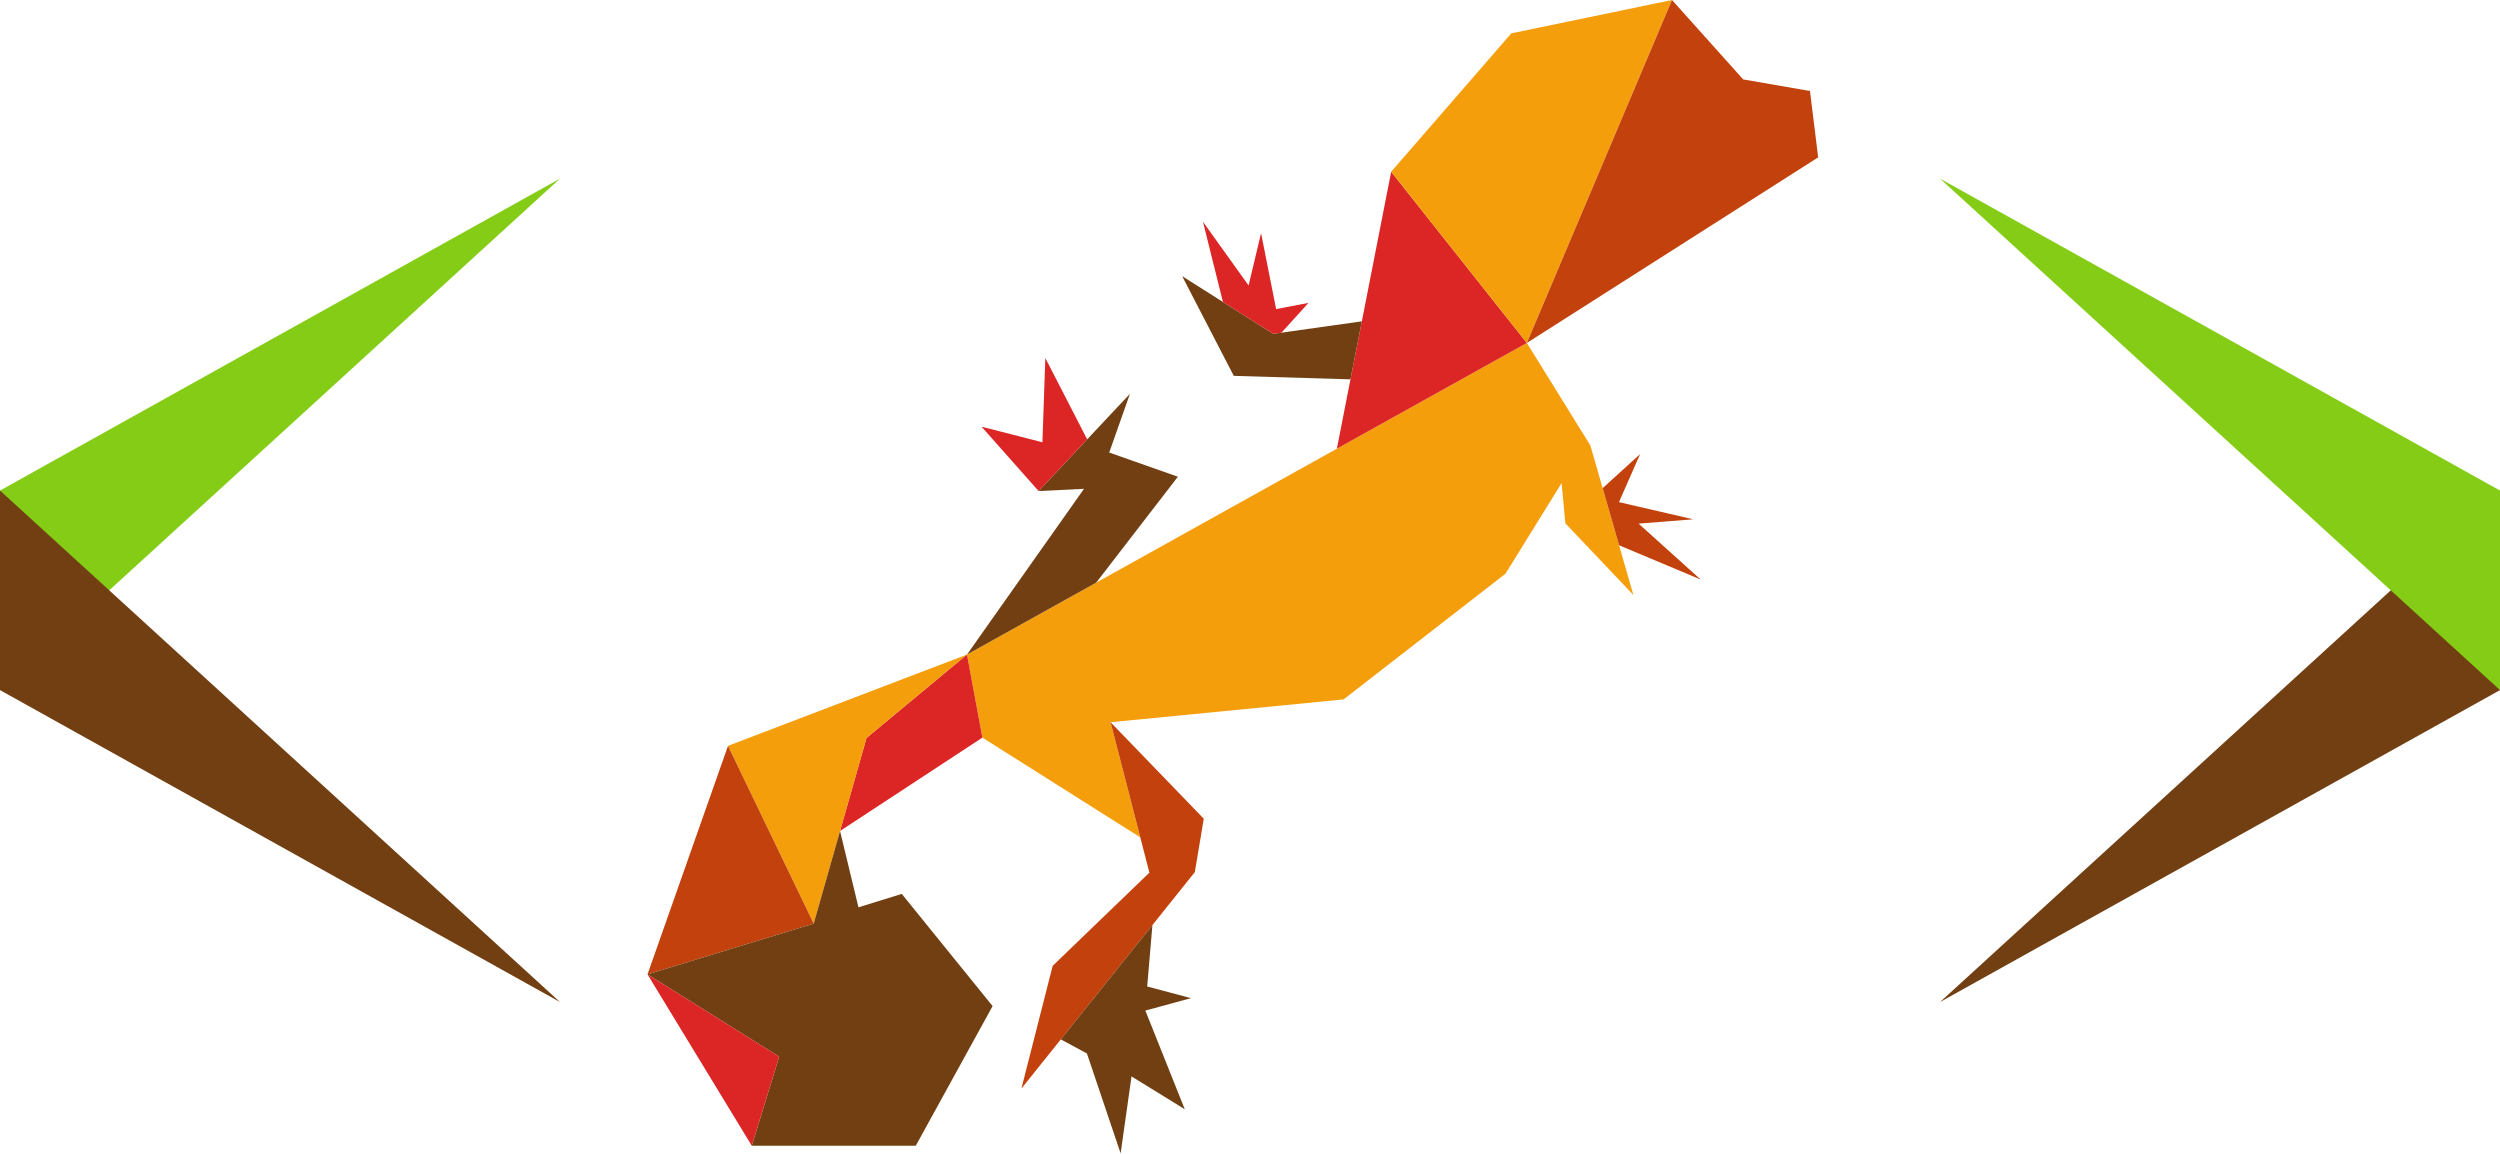
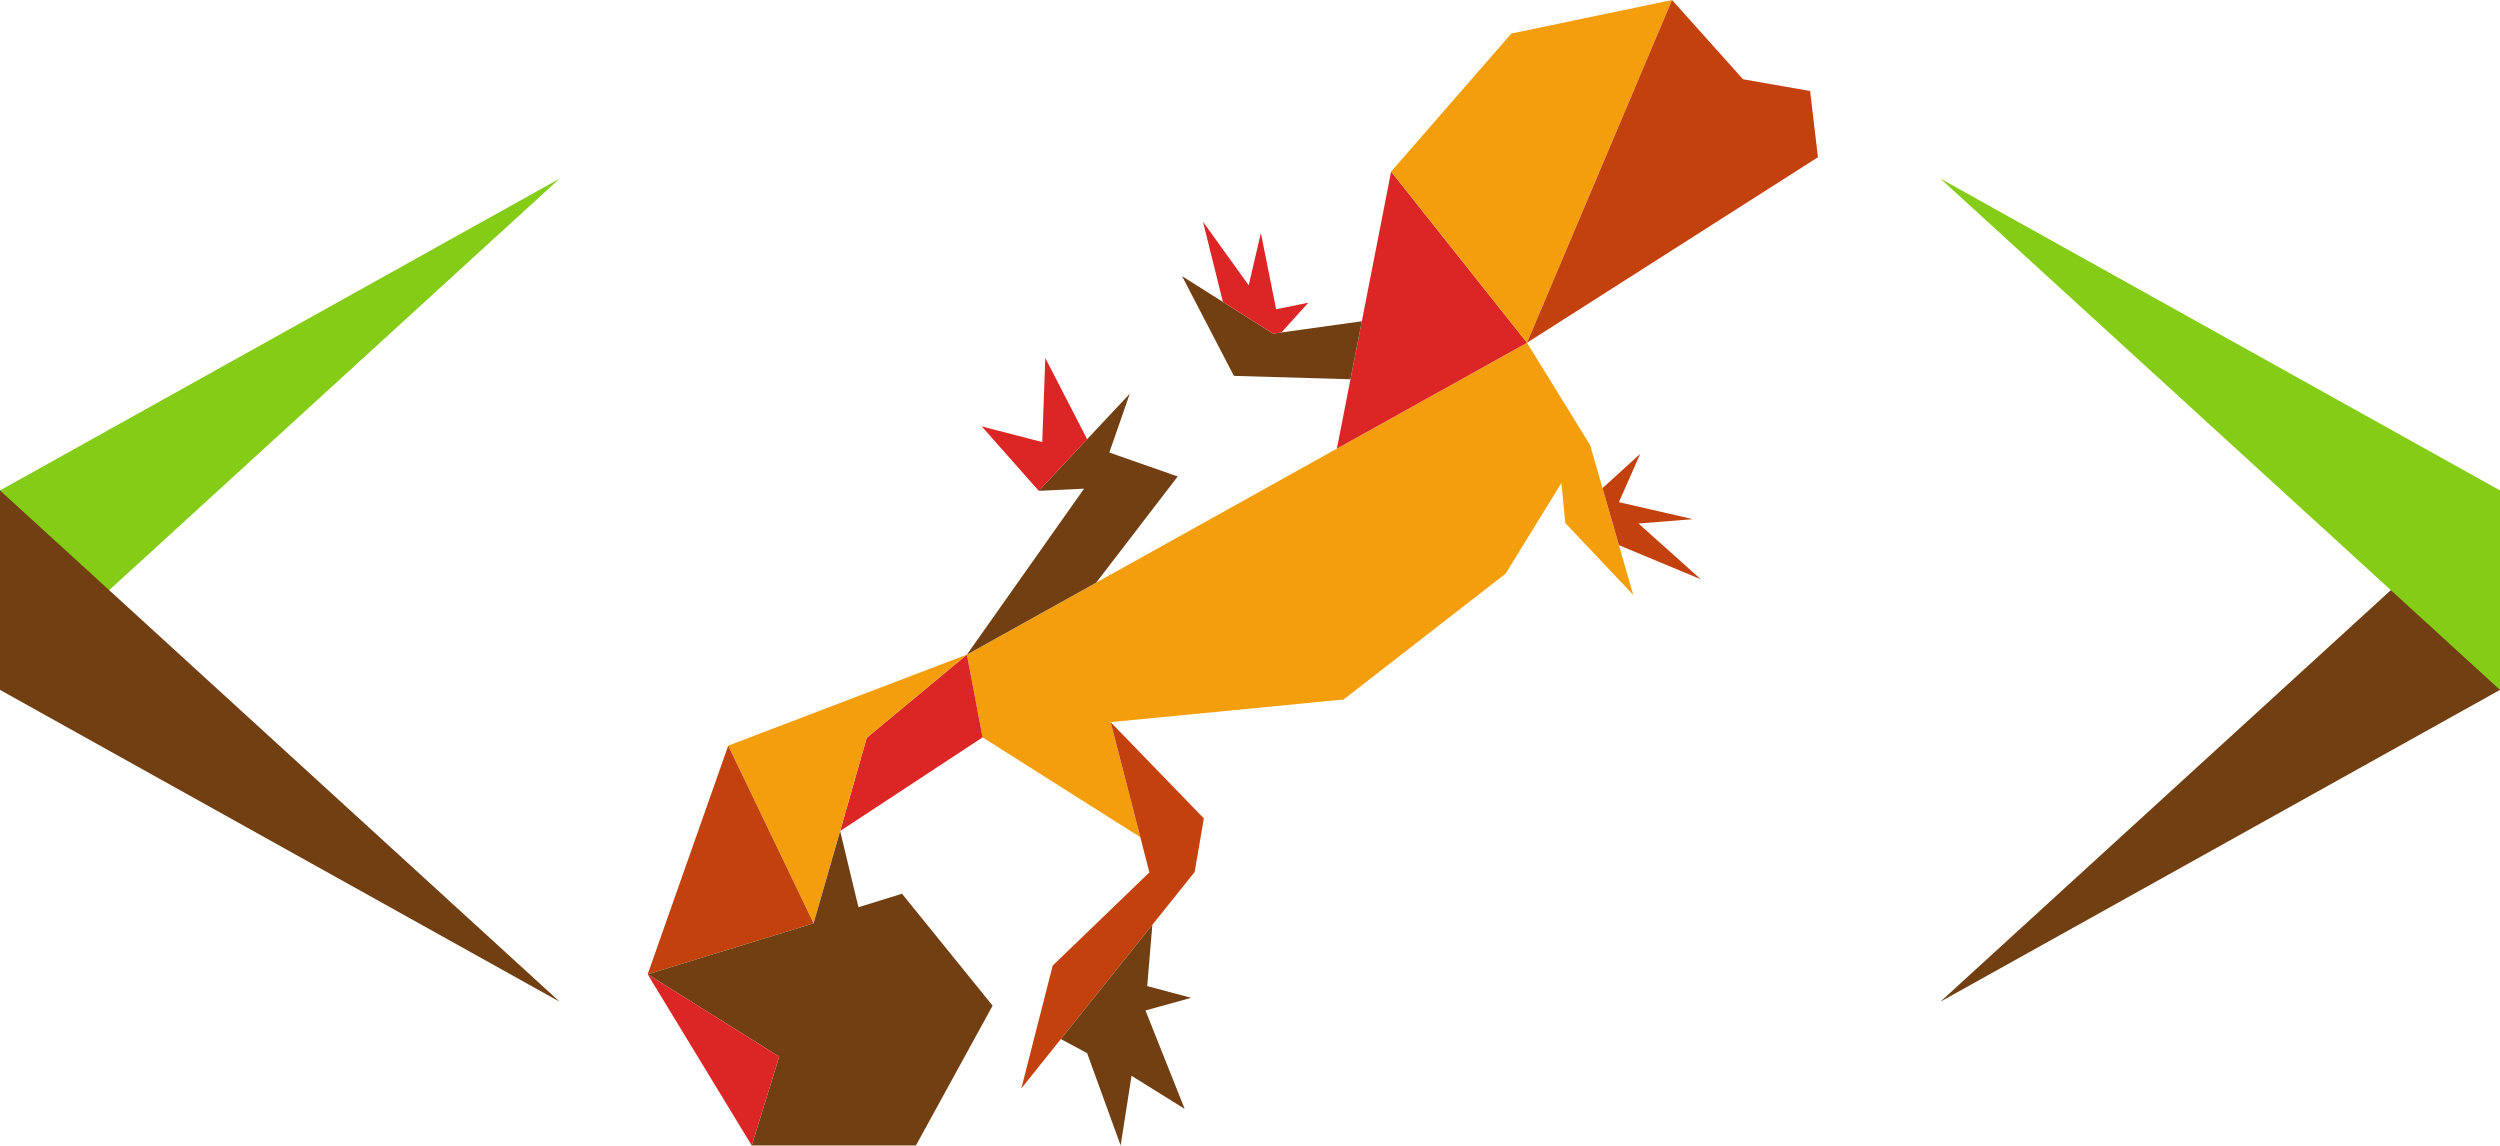
- <svg xmlns="http://www.w3.org/2000/svg" width="573.916" height="264.774">
-   <path fill="#f59e0b" d="m221.989 150.263 3.536 19.065 36.246 22.903-6.824-26.432 53.49-5.235 37.173-28.865 12.883-20.807.854 9.237 15.624 16.464-9.88-34.344-14.578-23.517z" />
-   <path fill="#dc2626" d="M350.513 78.732 319.365 39.43l-12.464 63.575Z" />
-   <path fill="#f59e0b" d="M350.513 78.732 383.834 0l-36.895 7.657-27.575 31.773Z" />
-   <path fill="#c2410c" d="m350.513 78.732 66.878-42.608-1.881-15.233-15.333-2.66L383.834 0Zm21.174 46.444 18.722 7.861-14.248-12.832 12.536-.99-17.036-3.942 4.857-11.038-8.603 7.834z" />
-   <path fill="#713f12" d="m251.642 133.758 18.76-24.316-15.762-5.554 4.752-13.475-20.963 22.316 10.425-.514-26.865 38.047zm60.99-59.99-20.33 2.864-20.912-13.231 11.843 22.885 26.79.798z" />
-   <path fill="#dc2626" d="m294.187 76.366 6.2-6.834-7.432 1.423-3.457-17.435-2.864 12.015-10.478-14.634 4.59 18.42 11.555 7.311zm-44.607 24.493-9.609-18.668-.666 19.344-13.974-3.583 13.098 14.777z" />
-   <path fill="#c2410c" d="m254.947 165.799 8.915 34.528-22.203 21.393-7.178 28.177 39.809-49.685 2.057-12.26z" />
-   <path fill="#713f12" d="m243.526 238.606 5.994 3.234 7.74 22.934 2.498-17.667 12.226 7.54-9.052-22.652 10.476-2.855-10.052-2.675 1.204-14.11z" />
-   <path fill="#dc2626" d="m221.989 150.263-23.07 19.148-6.074 21.358 32.68-21.44z" />
-   <path fill="#f59e0b" d="m221.989 150.263-54.861 20.956 19.672 40.812 12.12-42.622z" />
-   <path fill="#c2410c" d="m167.128 171.219-18.485 52.466 38.157-11.654Z" />
-   <path fill="#713f12" d="M172.578 263.018h37.77-.117l17.637-32.054-20.856-25.755-9.938 3.08-4.228-17.52-6.046 21.262-38.157 11.654 30.234 18.897zm272.788-32.984 128.55-117.419v45.808z" />
-   <path fill="#84cc16" d="m445.366 41.005 128.55 117.418v-45.808zm-316.816 0L0 158.423v-45.808z" />
-   <path fill="#713f12" d="M128.55 230.034 0 112.615v45.808z" />
-   <path fill="#dc2626" d="m148.643 223.685 23.935 39.333 6.299-20.436z" />
+ <svg xmlns="http://www.w3.org/2000/svg" width="574" height="263">
+   <path fill="#f59e0b" d="m222 150.3 3.6 19 36.216 22.92L255 165.8l53.5-5.2 37.2-28.9 12.8-20.8.9 9.2 15.6 16.5-9.9-34.4-14.5-23.5z" />
+   <path fill="#dc2626" d="m350.6 78.7-31.2-39.3-12.45 63.603Z" />
+   <path fill="#f59e0b" d="M350.6 78.7 383.9 0 347 7.7l-27.6 31.7Z" />
+   <path fill="#c2410c" d="M371.711 125.17 390.5 133l-14.3-12.8 12.5-1-17-3.9 4.9-11.1-8.66 7.868zM350.6 78.7l66.8-42.6-1.8-15.2-15.4-2.7L383.9 0Z" />
+   <path fill="#713f12" d="M312.674 73.76 292.3 76.6l-20.9-13.2 11.9 22.9 26.767.78zm-60.984 60.01 18.71-24.37-15.7-5.5 4.7-13.5-20.9 22.3 10.4-.5-26.9 38.1z" />
+   <path fill="#dc2626" d="M249.61 100.846 240 82.2l-.7 19.3-13.9-3.6 13.1 14.8zm44.61-24.514 6.18-6.832L293 71l-3.5-17.5-2.8 12-10.5-14.6 4.58 18.424L292.3 76.6z" />
+   <path fill="#c2410c" d="m255 165.8 8.9 34.5-22.2 21.4-7.2 28.2 39.8-49.7 2.1-12.3z" />
+   <path fill="#713f12" d="m243.57 238.574 6.03 3.226 7.7 21.2 2.5-16 12.2 7.6-9-22.6 10.5-2.9-10.1-2.7 1.18-14.062z" />
+   <path fill="#dc2626" d="m222 150.3-23 19.1-6.1 21.4 32.7-21.5z" />
+   <path fill="#f59e0b" d="m222 150.3-54.8 20.9 19.6 40.8 12.2-42.6Z" />
+   <path fill="#c2410c" d="m167.2 171.2-18.5 52.5 38.1-11.7Z" />
+   <path fill="#713f12" d="M445.5 230 574 112.6v45.8zm-272.9 33h37.79-.09l17.6-32.1-20.8-25.7-10 3.1-4.2-17.5-6.1 21.2-38.1 11.7 30.2 18.9z" />
+   <path fill="#84cc16" d="M128.5 41 0 158.4v-45.8zm317 0L574 158.4v-45.8z" />
+   <path fill="#713f12" d="M128.5 230 0 112.6v45.8z" />
+   <path fill="#dc2626" d="m148.7 223.7 23.9 39.3 6.3-20.4z" />
</svg>
